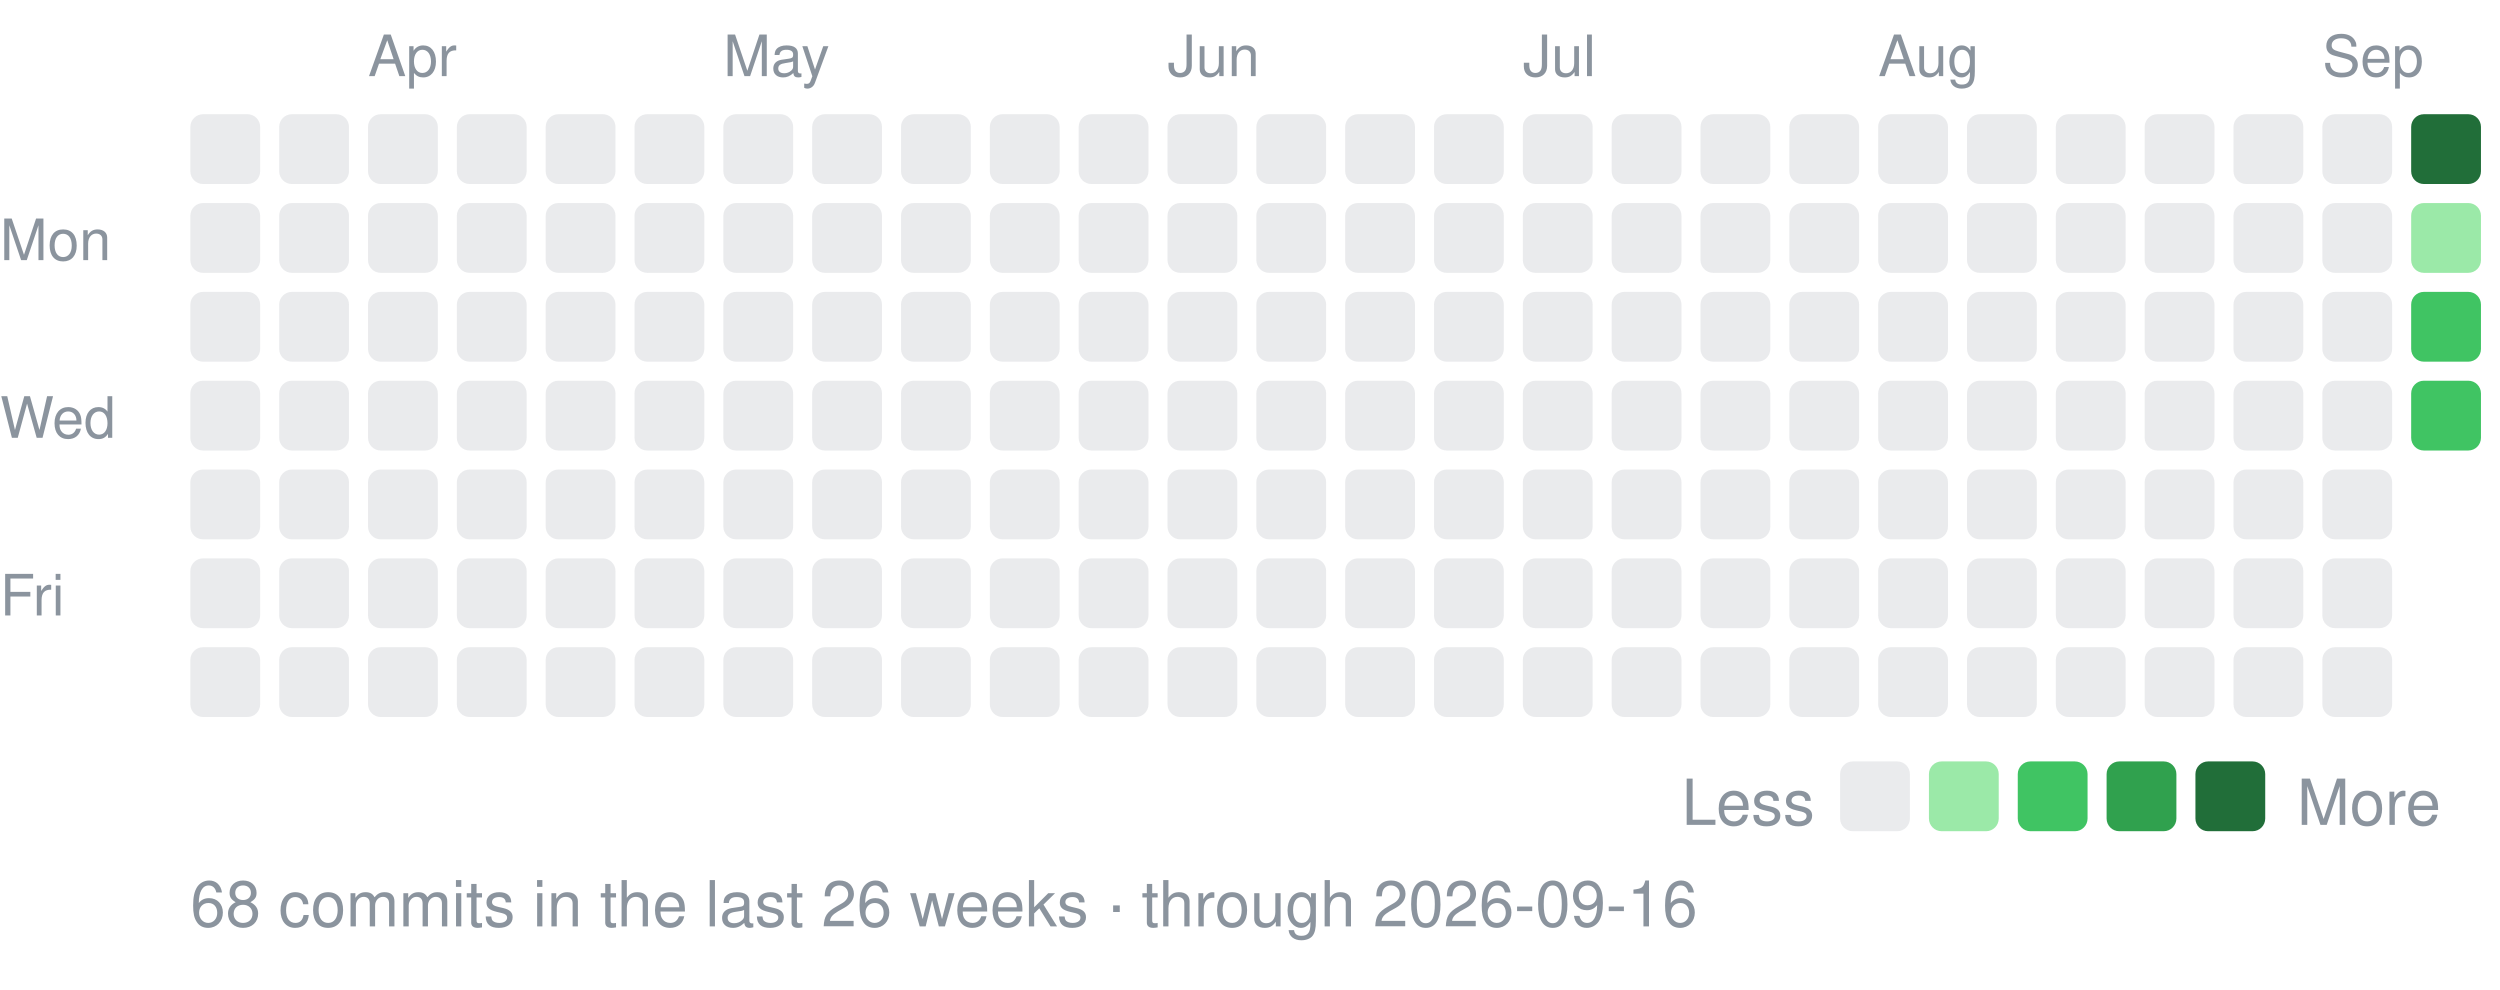
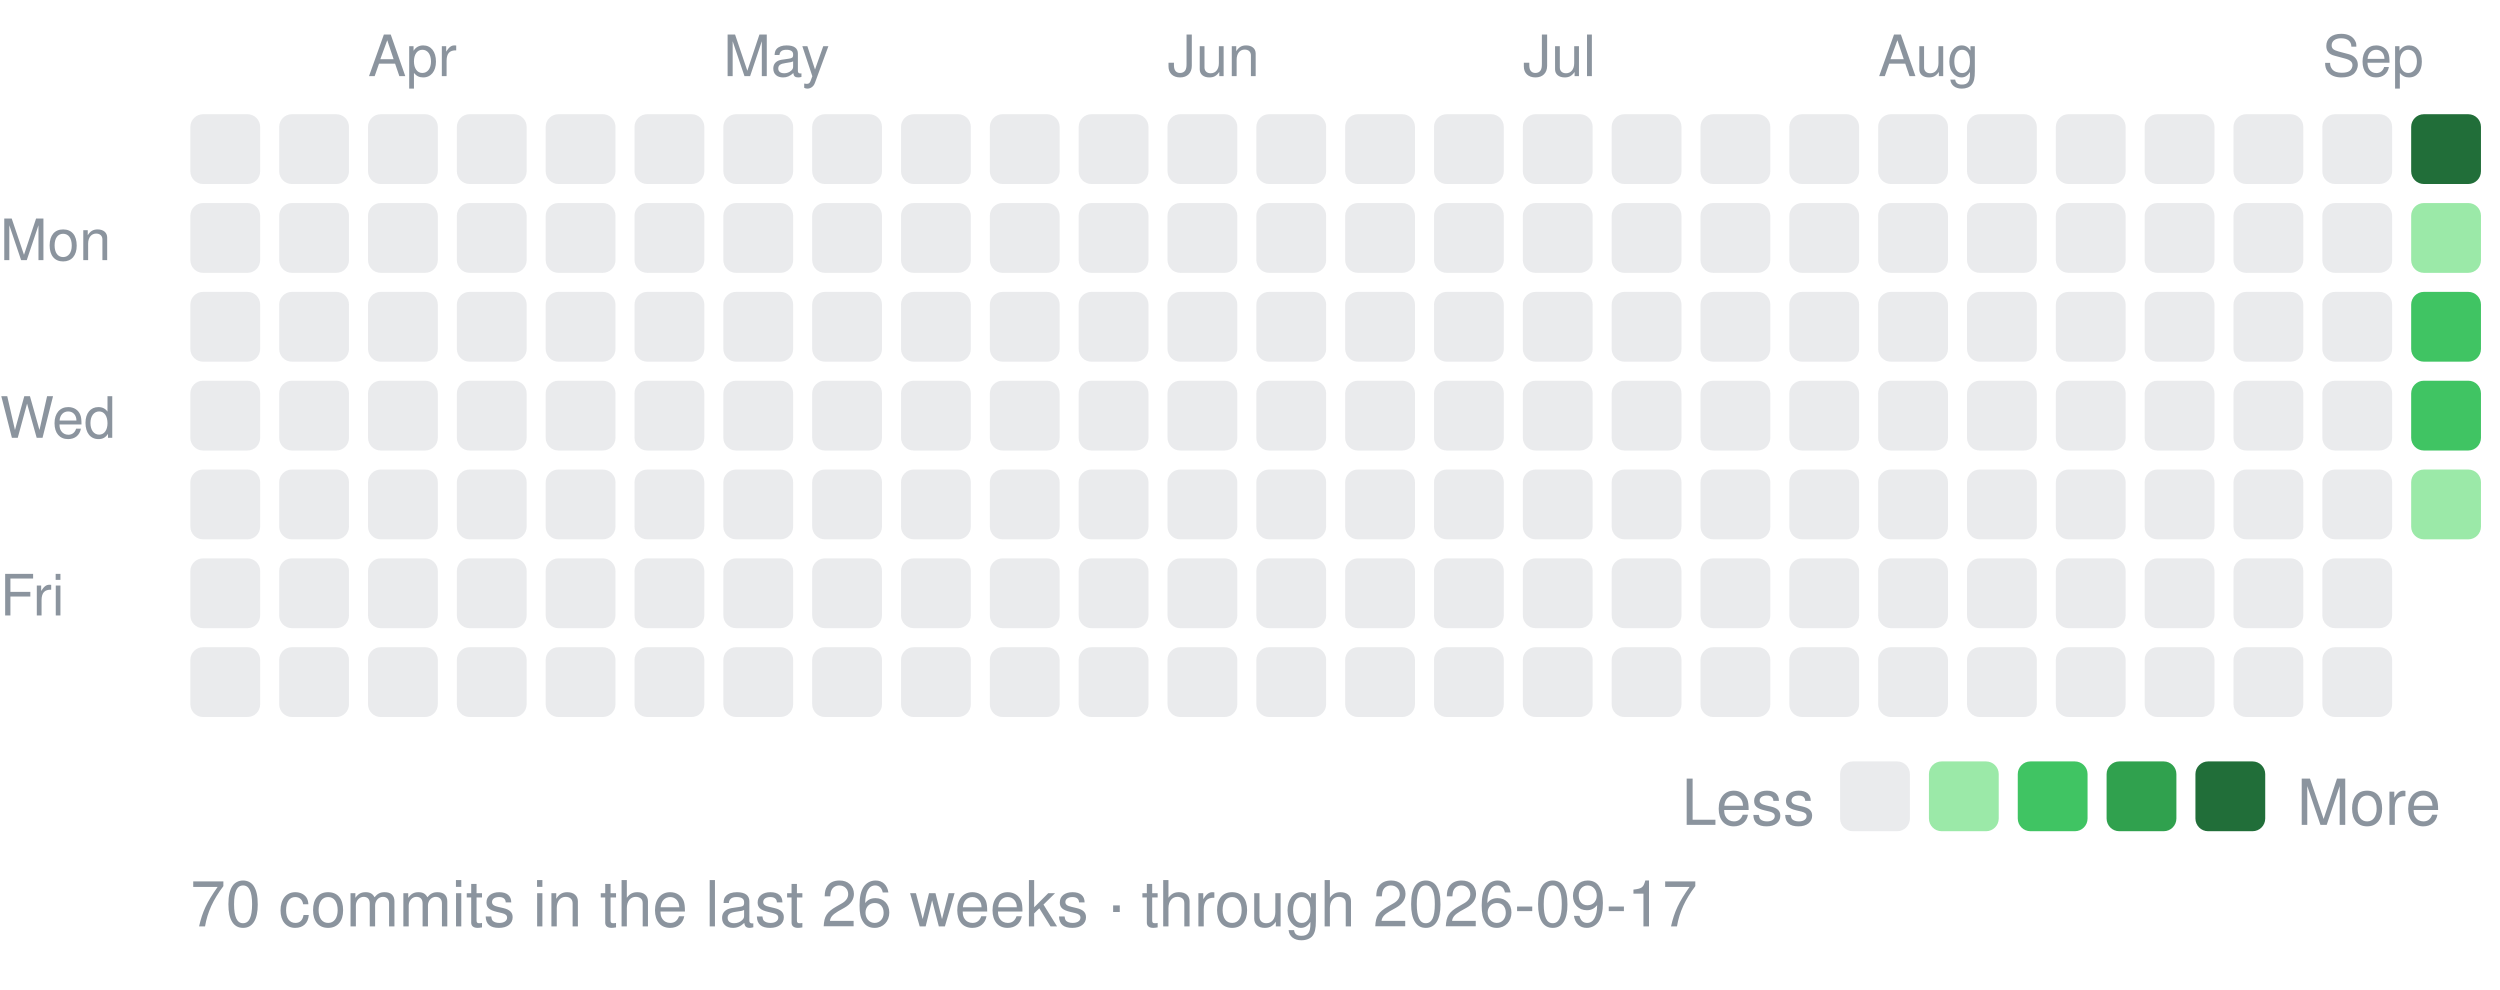
<svg xmlns="http://www.w3.org/2000/svg" width="394" height="156" viewBox="0 0 394 156" role="img">
  <g font-family="-apple-system,BlinkMacSystemFont,Segoe UI,Helvetica,Arial,PingFang SC,sans-serif" font-size="9" fill="#8b949e">
    <text x="58" y="12">Apr</text>
    <text x="114" y="12">May</text>
    <text x="184" y="12">Jun</text>
    <text x="240" y="12">Jul</text>
    <text x="296" y="12">Aug</text>
    <text x="366" y="12">Sep</text>
    <text x="0" y="41">Mon</text>
    <text x="0" y="69">Wed</text>
    <text x="0" y="97">Fri</text>
  </g>
  <rect x="30" y="18" width="11" height="11" rx="2" fill="rgba(139,148,158,0.18)" />
  <rect x="30" y="32" width="11" height="11" rx="2" fill="rgba(139,148,158,0.18)" />
  <rect x="30" y="46" width="11" height="11" rx="2" fill="rgba(139,148,158,0.18)" />
  <rect x="30" y="60" width="11" height="11" rx="2" fill="rgba(139,148,158,0.18)" />
  <rect x="30" y="74" width="11" height="11" rx="2" fill="rgba(139,148,158,0.18)" />
  <rect x="30" y="88" width="11" height="11" rx="2" fill="rgba(139,148,158,0.18)" />
  <rect x="30" y="102" width="11" height="11" rx="2" fill="rgba(139,148,158,0.18)" />
  <rect x="44" y="18" width="11" height="11" rx="2" fill="rgba(139,148,158,0.18)" />
  <rect x="44" y="32" width="11" height="11" rx="2" fill="rgba(139,148,158,0.18)" />
  <rect x="44" y="46" width="11" height="11" rx="2" fill="rgba(139,148,158,0.18)" />
  <rect x="44" y="60" width="11" height="11" rx="2" fill="rgba(139,148,158,0.18)" />
  <rect x="44" y="74" width="11" height="11" rx="2" fill="rgba(139,148,158,0.18)" />
  <rect x="44" y="88" width="11" height="11" rx="2" fill="rgba(139,148,158,0.18)" />
  <rect x="44" y="102" width="11" height="11" rx="2" fill="rgba(139,148,158,0.18)" />
  <rect x="58" y="18" width="11" height="11" rx="2" fill="rgba(139,148,158,0.18)" />
  <rect x="58" y="32" width="11" height="11" rx="2" fill="rgba(139,148,158,0.18)" />
  <rect x="58" y="46" width="11" height="11" rx="2" fill="rgba(139,148,158,0.18)" />
  <rect x="58" y="60" width="11" height="11" rx="2" fill="rgba(139,148,158,0.18)" />
  <rect x="58" y="74" width="11" height="11" rx="2" fill="rgba(139,148,158,0.18)" />
  <rect x="58" y="88" width="11" height="11" rx="2" fill="rgba(139,148,158,0.18)" />
  <rect x="58" y="102" width="11" height="11" rx="2" fill="rgba(139,148,158,0.18)" />
  <rect x="72" y="18" width="11" height="11" rx="2" fill="rgba(139,148,158,0.18)" />
  <rect x="72" y="32" width="11" height="11" rx="2" fill="rgba(139,148,158,0.18)" />
  <rect x="72" y="46" width="11" height="11" rx="2" fill="rgba(139,148,158,0.18)" />
  <rect x="72" y="60" width="11" height="11" rx="2" fill="rgba(139,148,158,0.18)" />
  <rect x="72" y="74" width="11" height="11" rx="2" fill="rgba(139,148,158,0.18)" />
  <rect x="72" y="88" width="11" height="11" rx="2" fill="rgba(139,148,158,0.18)" />
  <rect x="72" y="102" width="11" height="11" rx="2" fill="rgba(139,148,158,0.18)" />
  <rect x="86" y="18" width="11" height="11" rx="2" fill="rgba(139,148,158,0.18)" />
  <rect x="86" y="32" width="11" height="11" rx="2" fill="rgba(139,148,158,0.18)" />
  <rect x="86" y="46" width="11" height="11" rx="2" fill="rgba(139,148,158,0.18)" />
  <rect x="86" y="60" width="11" height="11" rx="2" fill="rgba(139,148,158,0.18)" />
  <rect x="86" y="74" width="11" height="11" rx="2" fill="rgba(139,148,158,0.18)" />
  <rect x="86" y="88" width="11" height="11" rx="2" fill="rgba(139,148,158,0.18)" />
  <rect x="86" y="102" width="11" height="11" rx="2" fill="rgba(139,148,158,0.18)" />
  <rect x="100" y="18" width="11" height="11" rx="2" fill="rgba(139,148,158,0.18)" />
  <rect x="100" y="32" width="11" height="11" rx="2" fill="rgba(139,148,158,0.18)" />
  <rect x="100" y="46" width="11" height="11" rx="2" fill="rgba(139,148,158,0.18)" />
  <rect x="100" y="60" width="11" height="11" rx="2" fill="rgba(139,148,158,0.18)" />
  <rect x="100" y="74" width="11" height="11" rx="2" fill="rgba(139,148,158,0.18)" />
  <rect x="100" y="88" width="11" height="11" rx="2" fill="rgba(139,148,158,0.18)" />
  <rect x="100" y="102" width="11" height="11" rx="2" fill="rgba(139,148,158,0.18)" />
  <rect x="114" y="18" width="11" height="11" rx="2" fill="rgba(139,148,158,0.18)" />
  <rect x="114" y="32" width="11" height="11" rx="2" fill="rgba(139,148,158,0.18)" />
  <rect x="114" y="46" width="11" height="11" rx="2" fill="rgba(139,148,158,0.18)" />
  <rect x="114" y="60" width="11" height="11" rx="2" fill="rgba(139,148,158,0.18)" />
  <rect x="114" y="74" width="11" height="11" rx="2" fill="rgba(139,148,158,0.18)" />
  <rect x="114" y="88" width="11" height="11" rx="2" fill="rgba(139,148,158,0.18)" />
  <rect x="114" y="102" width="11" height="11" rx="2" fill="rgba(139,148,158,0.18)" />
  <rect x="128" y="18" width="11" height="11" rx="2" fill="rgba(139,148,158,0.18)" />
  <rect x="128" y="32" width="11" height="11" rx="2" fill="rgba(139,148,158,0.18)" />
  <rect x="128" y="46" width="11" height="11" rx="2" fill="rgba(139,148,158,0.18)" />
  <rect x="128" y="60" width="11" height="11" rx="2" fill="rgba(139,148,158,0.18)" />
  <rect x="128" y="74" width="11" height="11" rx="2" fill="rgba(139,148,158,0.18)" />
  <rect x="128" y="88" width="11" height="11" rx="2" fill="rgba(139,148,158,0.18)" />
  <rect x="128" y="102" width="11" height="11" rx="2" fill="rgba(139,148,158,0.18)" />
  <rect x="142" y="18" width="11" height="11" rx="2" fill="rgba(139,148,158,0.18)" />
  <rect x="142" y="32" width="11" height="11" rx="2" fill="rgba(139,148,158,0.18)" />
  <rect x="142" y="46" width="11" height="11" rx="2" fill="rgba(139,148,158,0.18)" />
  <rect x="142" y="60" width="11" height="11" rx="2" fill="rgba(139,148,158,0.18)" />
  <rect x="142" y="74" width="11" height="11" rx="2" fill="rgba(139,148,158,0.18)" />
  <rect x="142" y="88" width="11" height="11" rx="2" fill="rgba(139,148,158,0.18)" />
  <rect x="142" y="102" width="11" height="11" rx="2" fill="rgba(139,148,158,0.18)" />
  <rect x="156" y="18" width="11" height="11" rx="2" fill="rgba(139,148,158,0.18)" />
  <rect x="156" y="32" width="11" height="11" rx="2" fill="rgba(139,148,158,0.18)" />
  <rect x="156" y="46" width="11" height="11" rx="2" fill="rgba(139,148,158,0.18)" />
  <rect x="156" y="60" width="11" height="11" rx="2" fill="rgba(139,148,158,0.18)" />
  <rect x="156" y="74" width="11" height="11" rx="2" fill="rgba(139,148,158,0.18)" />
  <rect x="156" y="88" width="11" height="11" rx="2" fill="rgba(139,148,158,0.18)" />
  <rect x="156" y="102" width="11" height="11" rx="2" fill="rgba(139,148,158,0.18)" />
  <rect x="170" y="18" width="11" height="11" rx="2" fill="rgba(139,148,158,0.18)" />
  <rect x="170" y="32" width="11" height="11" rx="2" fill="rgba(139,148,158,0.18)" />
  <rect x="170" y="46" width="11" height="11" rx="2" fill="rgba(139,148,158,0.18)" />
  <rect x="170" y="60" width="11" height="11" rx="2" fill="rgba(139,148,158,0.18)" />
  <rect x="170" y="74" width="11" height="11" rx="2" fill="rgba(139,148,158,0.18)" />
  <rect x="170" y="88" width="11" height="11" rx="2" fill="rgba(139,148,158,0.18)" />
  <rect x="170" y="102" width="11" height="11" rx="2" fill="rgba(139,148,158,0.18)" />
  <rect x="184" y="18" width="11" height="11" rx="2" fill="rgba(139,148,158,0.18)" />
  <rect x="184" y="32" width="11" height="11" rx="2" fill="rgba(139,148,158,0.18)" />
  <rect x="184" y="46" width="11" height="11" rx="2" fill="rgba(139,148,158,0.18)" />
  <rect x="184" y="60" width="11" height="11" rx="2" fill="rgba(139,148,158,0.18)" />
  <rect x="184" y="74" width="11" height="11" rx="2" fill="rgba(139,148,158,0.18)" />
  <rect x="184" y="88" width="11" height="11" rx="2" fill="rgba(139,148,158,0.18)" />
  <rect x="184" y="102" width="11" height="11" rx="2" fill="rgba(139,148,158,0.18)" />
  <rect x="198" y="18" width="11" height="11" rx="2" fill="rgba(139,148,158,0.18)" />
  <rect x="198" y="32" width="11" height="11" rx="2" fill="rgba(139,148,158,0.18)" />
  <rect x="198" y="46" width="11" height="11" rx="2" fill="rgba(139,148,158,0.18)" />
  <rect x="198" y="60" width="11" height="11" rx="2" fill="rgba(139,148,158,0.18)" />
  <rect x="198" y="74" width="11" height="11" rx="2" fill="rgba(139,148,158,0.18)" />
  <rect x="198" y="88" width="11" height="11" rx="2" fill="rgba(139,148,158,0.18)" />
  <rect x="198" y="102" width="11" height="11" rx="2" fill="rgba(139,148,158,0.18)" />
  <rect x="212" y="18" width="11" height="11" rx="2" fill="rgba(139,148,158,0.18)" />
  <rect x="212" y="32" width="11" height="11" rx="2" fill="rgba(139,148,158,0.18)" />
  <rect x="212" y="46" width="11" height="11" rx="2" fill="rgba(139,148,158,0.18)" />
  <rect x="212" y="60" width="11" height="11" rx="2" fill="rgba(139,148,158,0.18)" />
  <rect x="212" y="74" width="11" height="11" rx="2" fill="rgba(139,148,158,0.18)" />
  <rect x="212" y="88" width="11" height="11" rx="2" fill="rgba(139,148,158,0.18)" />
  <rect x="212" y="102" width="11" height="11" rx="2" fill="rgba(139,148,158,0.18)" />
  <rect x="226" y="18" width="11" height="11" rx="2" fill="rgba(139,148,158,0.18)" />
  <rect x="226" y="32" width="11" height="11" rx="2" fill="rgba(139,148,158,0.18)" />
  <rect x="226" y="46" width="11" height="11" rx="2" fill="rgba(139,148,158,0.18)" />
  <rect x="226" y="60" width="11" height="11" rx="2" fill="rgba(139,148,158,0.18)" />
  <rect x="226" y="74" width="11" height="11" rx="2" fill="rgba(139,148,158,0.18)" />
  <rect x="226" y="88" width="11" height="11" rx="2" fill="rgba(139,148,158,0.18)" />
  <rect x="226" y="102" width="11" height="11" rx="2" fill="rgba(139,148,158,0.18)" />
  <rect x="240" y="18" width="11" height="11" rx="2" fill="rgba(139,148,158,0.18)" />
  <rect x="240" y="32" width="11" height="11" rx="2" fill="rgba(139,148,158,0.18)" />
  <rect x="240" y="46" width="11" height="11" rx="2" fill="rgba(139,148,158,0.18)" />
  <rect x="240" y="60" width="11" height="11" rx="2" fill="rgba(139,148,158,0.18)" />
  <rect x="240" y="74" width="11" height="11" rx="2" fill="rgba(139,148,158,0.18)" />
  <rect x="240" y="88" width="11" height="11" rx="2" fill="rgba(139,148,158,0.18)" />
  <rect x="240" y="102" width="11" height="11" rx="2" fill="rgba(139,148,158,0.18)" />
  <rect x="254" y="18" width="11" height="11" rx="2" fill="rgba(139,148,158,0.18)" />
  <rect x="254" y="32" width="11" height="11" rx="2" fill="rgba(139,148,158,0.18)" />
  <rect x="254" y="46" width="11" height="11" rx="2" fill="rgba(139,148,158,0.18)" />
  <rect x="254" y="60" width="11" height="11" rx="2" fill="rgba(139,148,158,0.18)" />
  <rect x="254" y="74" width="11" height="11" rx="2" fill="rgba(139,148,158,0.18)" />
  <rect x="254" y="88" width="11" height="11" rx="2" fill="rgba(139,148,158,0.18)" />
  <rect x="254" y="102" width="11" height="11" rx="2" fill="rgba(139,148,158,0.18)" />
  <rect x="268" y="18" width="11" height="11" rx="2" fill="rgba(139,148,158,0.18)" />
  <rect x="268" y="32" width="11" height="11" rx="2" fill="rgba(139,148,158,0.18)" />
  <rect x="268" y="46" width="11" height="11" rx="2" fill="rgba(139,148,158,0.18)" />
  <rect x="268" y="60" width="11" height="11" rx="2" fill="rgba(139,148,158,0.18)" />
  <rect x="268" y="74" width="11" height="11" rx="2" fill="rgba(139,148,158,0.18)" />
  <rect x="268" y="88" width="11" height="11" rx="2" fill="rgba(139,148,158,0.18)" />
  <rect x="268" y="102" width="11" height="11" rx="2" fill="rgba(139,148,158,0.18)" />
  <rect x="282" y="18" width="11" height="11" rx="2" fill="rgba(139,148,158,0.18)" />
  <rect x="282" y="32" width="11" height="11" rx="2" fill="rgba(139,148,158,0.18)" />
  <rect x="282" y="46" width="11" height="11" rx="2" fill="rgba(139,148,158,0.18)" />
  <rect x="282" y="60" width="11" height="11" rx="2" fill="rgba(139,148,158,0.18)" />
  <rect x="282" y="74" width="11" height="11" rx="2" fill="rgba(139,148,158,0.18)" />
  <rect x="282" y="88" width="11" height="11" rx="2" fill="rgba(139,148,158,0.18)" />
  <rect x="282" y="102" width="11" height="11" rx="2" fill="rgba(139,148,158,0.18)" />
  <rect x="296" y="18" width="11" height="11" rx="2" fill="rgba(139,148,158,0.18)" />
  <rect x="296" y="32" width="11" height="11" rx="2" fill="rgba(139,148,158,0.18)" />
  <rect x="296" y="46" width="11" height="11" rx="2" fill="rgba(139,148,158,0.18)" />
  <rect x="296" y="60" width="11" height="11" rx="2" fill="rgba(139,148,158,0.18)" />
  <rect x="296" y="74" width="11" height="11" rx="2" fill="rgba(139,148,158,0.18)" />
  <rect x="296" y="88" width="11" height="11" rx="2" fill="rgba(139,148,158,0.18)" />
  <rect x="296" y="102" width="11" height="11" rx="2" fill="rgba(139,148,158,0.18)" />
  <rect x="310" y="18" width="11" height="11" rx="2" fill="rgba(139,148,158,0.18)" />
  <rect x="310" y="32" width="11" height="11" rx="2" fill="rgba(139,148,158,0.18)" />
  <rect x="310" y="46" width="11" height="11" rx="2" fill="rgba(139,148,158,0.18)" />
  <rect x="310" y="60" width="11" height="11" rx="2" fill="rgba(139,148,158,0.18)" />
  <rect x="310" y="74" width="11" height="11" rx="2" fill="rgba(139,148,158,0.18)" />
  <rect x="310" y="88" width="11" height="11" rx="2" fill="rgba(139,148,158,0.18)" />
  <rect x="310" y="102" width="11" height="11" rx="2" fill="rgba(139,148,158,0.18)" />
  <rect x="324" y="18" width="11" height="11" rx="2" fill="rgba(139,148,158,0.18)" />
  <rect x="324" y="32" width="11" height="11" rx="2" fill="rgba(139,148,158,0.18)" />
  <rect x="324" y="46" width="11" height="11" rx="2" fill="rgba(139,148,158,0.18)" />
  <rect x="324" y="60" width="11" height="11" rx="2" fill="rgba(139,148,158,0.18)" />
  <rect x="324" y="74" width="11" height="11" rx="2" fill="rgba(139,148,158,0.18)" />
  <rect x="324" y="88" width="11" height="11" rx="2" fill="rgba(139,148,158,0.18)" />
  <rect x="324" y="102" width="11" height="11" rx="2" fill="rgba(139,148,158,0.18)" />
  <rect x="338" y="18" width="11" height="11" rx="2" fill="rgba(139,148,158,0.18)" />
  <rect x="338" y="32" width="11" height="11" rx="2" fill="rgba(139,148,158,0.18)" />
  <rect x="338" y="46" width="11" height="11" rx="2" fill="rgba(139,148,158,0.18)" />
  <rect x="338" y="60" width="11" height="11" rx="2" fill="rgba(139,148,158,0.18)" />
  <rect x="338" y="74" width="11" height="11" rx="2" fill="rgba(139,148,158,0.18)" />
  <rect x="338" y="88" width="11" height="11" rx="2" fill="rgba(139,148,158,0.18)" />
  <rect x="338" y="102" width="11" height="11" rx="2" fill="rgba(139,148,158,0.18)" />
  <rect x="352" y="18" width="11" height="11" rx="2" fill="rgba(139,148,158,0.18)" />
  <rect x="352" y="32" width="11" height="11" rx="2" fill="rgba(139,148,158,0.18)" />
  <rect x="352" y="46" width="11" height="11" rx="2" fill="rgba(139,148,158,0.18)" />
  <rect x="352" y="60" width="11" height="11" rx="2" fill="rgba(139,148,158,0.18)" />
  <rect x="352" y="74" width="11" height="11" rx="2" fill="rgba(139,148,158,0.18)" />
  <rect x="352" y="88" width="11" height="11" rx="2" fill="rgba(139,148,158,0.18)" />
  <rect x="352" y="102" width="11" height="11" rx="2" fill="rgba(139,148,158,0.18)" />
  <rect x="366" y="18" width="11" height="11" rx="2" fill="rgba(139,148,158,0.18)" />
  <rect x="366" y="32" width="11" height="11" rx="2" fill="rgba(139,148,158,0.18)" />
  <rect x="366" y="46" width="11" height="11" rx="2" fill="rgba(139,148,158,0.18)" />
  <rect x="366" y="60" width="11" height="11" rx="2" fill="rgba(139,148,158,0.18)" />
  <rect x="366" y="74" width="11" height="11" rx="2" fill="rgba(139,148,158,0.18)" />
  <rect x="366" y="88" width="11" height="11" rx="2" fill="rgba(139,148,158,0.18)" />
  <rect x="366" y="102" width="11" height="11" rx="2" fill="rgba(139,148,158,0.18)" />
  <rect x="380" y="18" width="11" height="11" rx="2" fill="#216e39" />
  <rect x="380" y="32" width="11" height="11" rx="2" fill="#9be9a8" />
  <rect x="380" y="46" width="11" height="11" rx="2" fill="#40c463" />
  <rect x="380" y="60" width="11" height="11" rx="2" fill="#40c463" />
+   <rect x="380" y="74" width="11" height="11" rx="2" fill="#9be9a8" />
  <g font-family="-apple-system,BlinkMacSystemFont,Segoe UI,Helvetica,Arial,PingFang SC,sans-serif" font-size="10" fill="#8b949e">
-     <text x="30" y="146">68 commits in the last 26 weeks · through 2026-09-16</text>
+     <text x="30" y="146">70 commits in the last 26 weeks · through 2026-09-17</text>
    <text x="286" y="130" text-anchor="end">Less</text>
    <rect x="290" y="120" width="11" height="11" rx="2" fill="rgba(139,148,158,0.18)" />
    <rect x="304" y="120" width="11" height="11" rx="2" fill="#9be9a8" />
    <rect x="318" y="120" width="11" height="11" rx="2" fill="#40c463" />
    <rect x="332" y="120" width="11" height="11" rx="2" fill="#30a14e" />
    <rect x="346" y="120" width="11" height="11" rx="2" fill="#216e39" />
    <text x="362" y="130">More</text>
  </g>
</svg>
